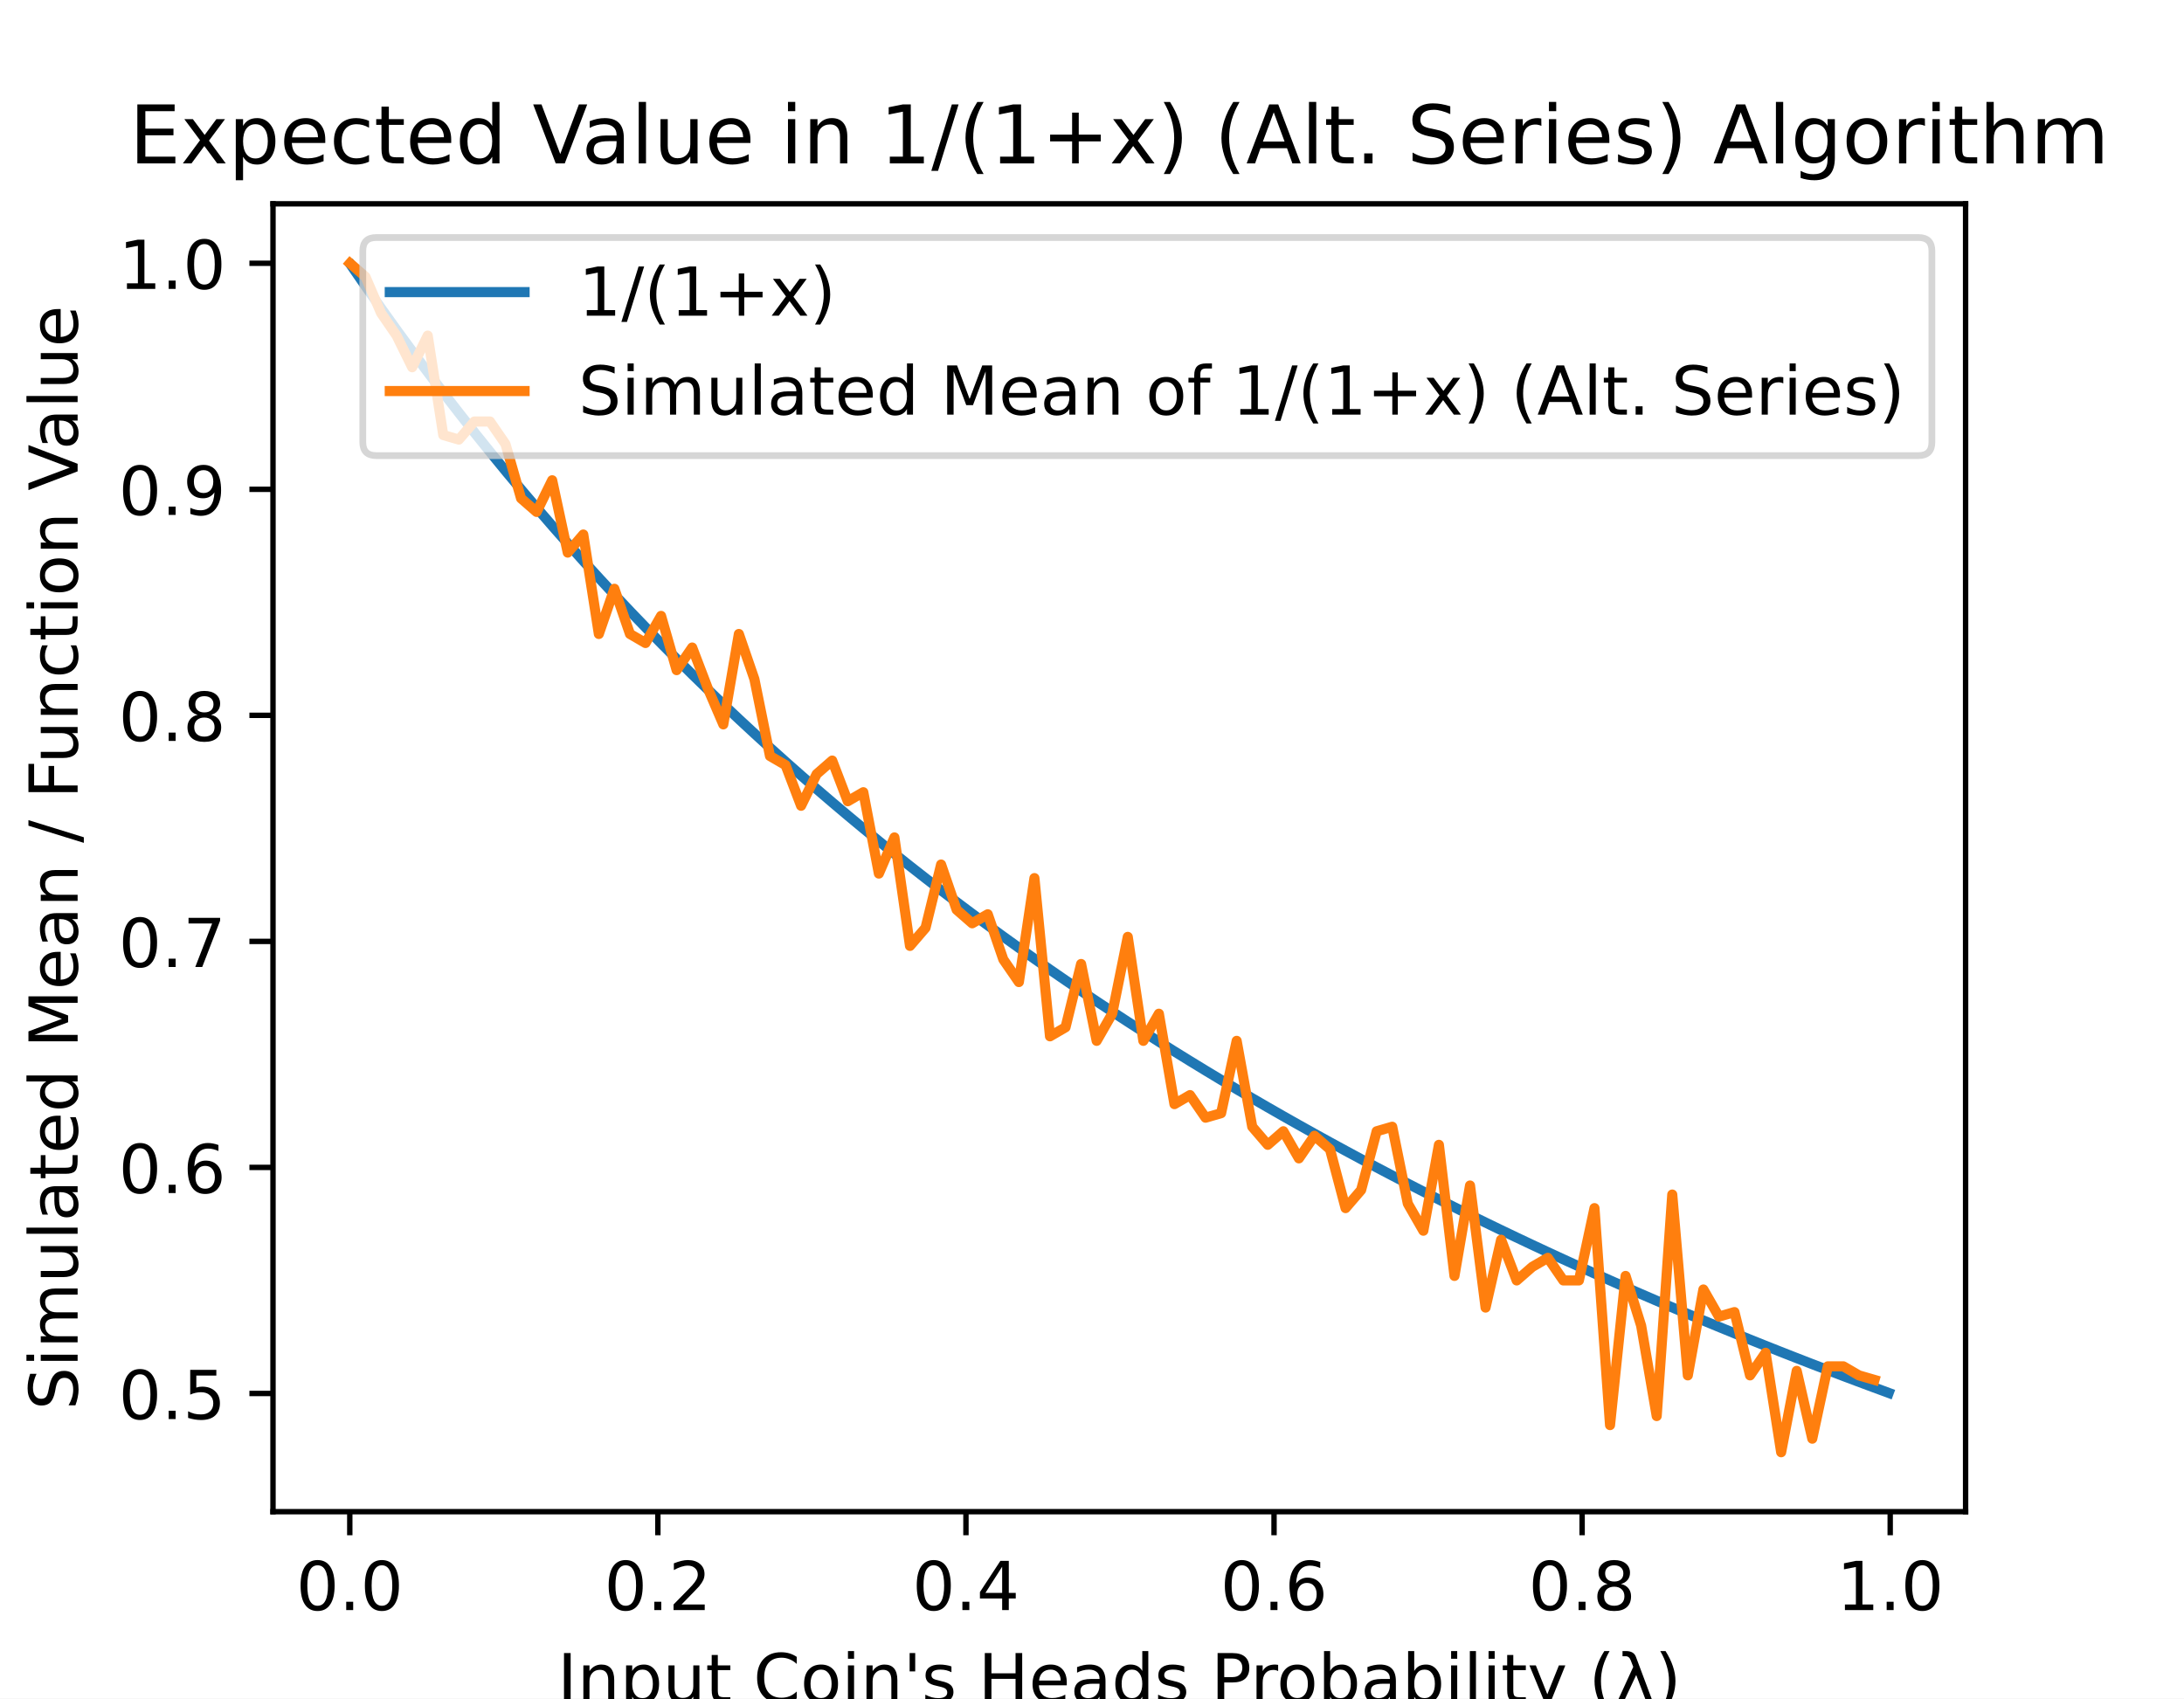
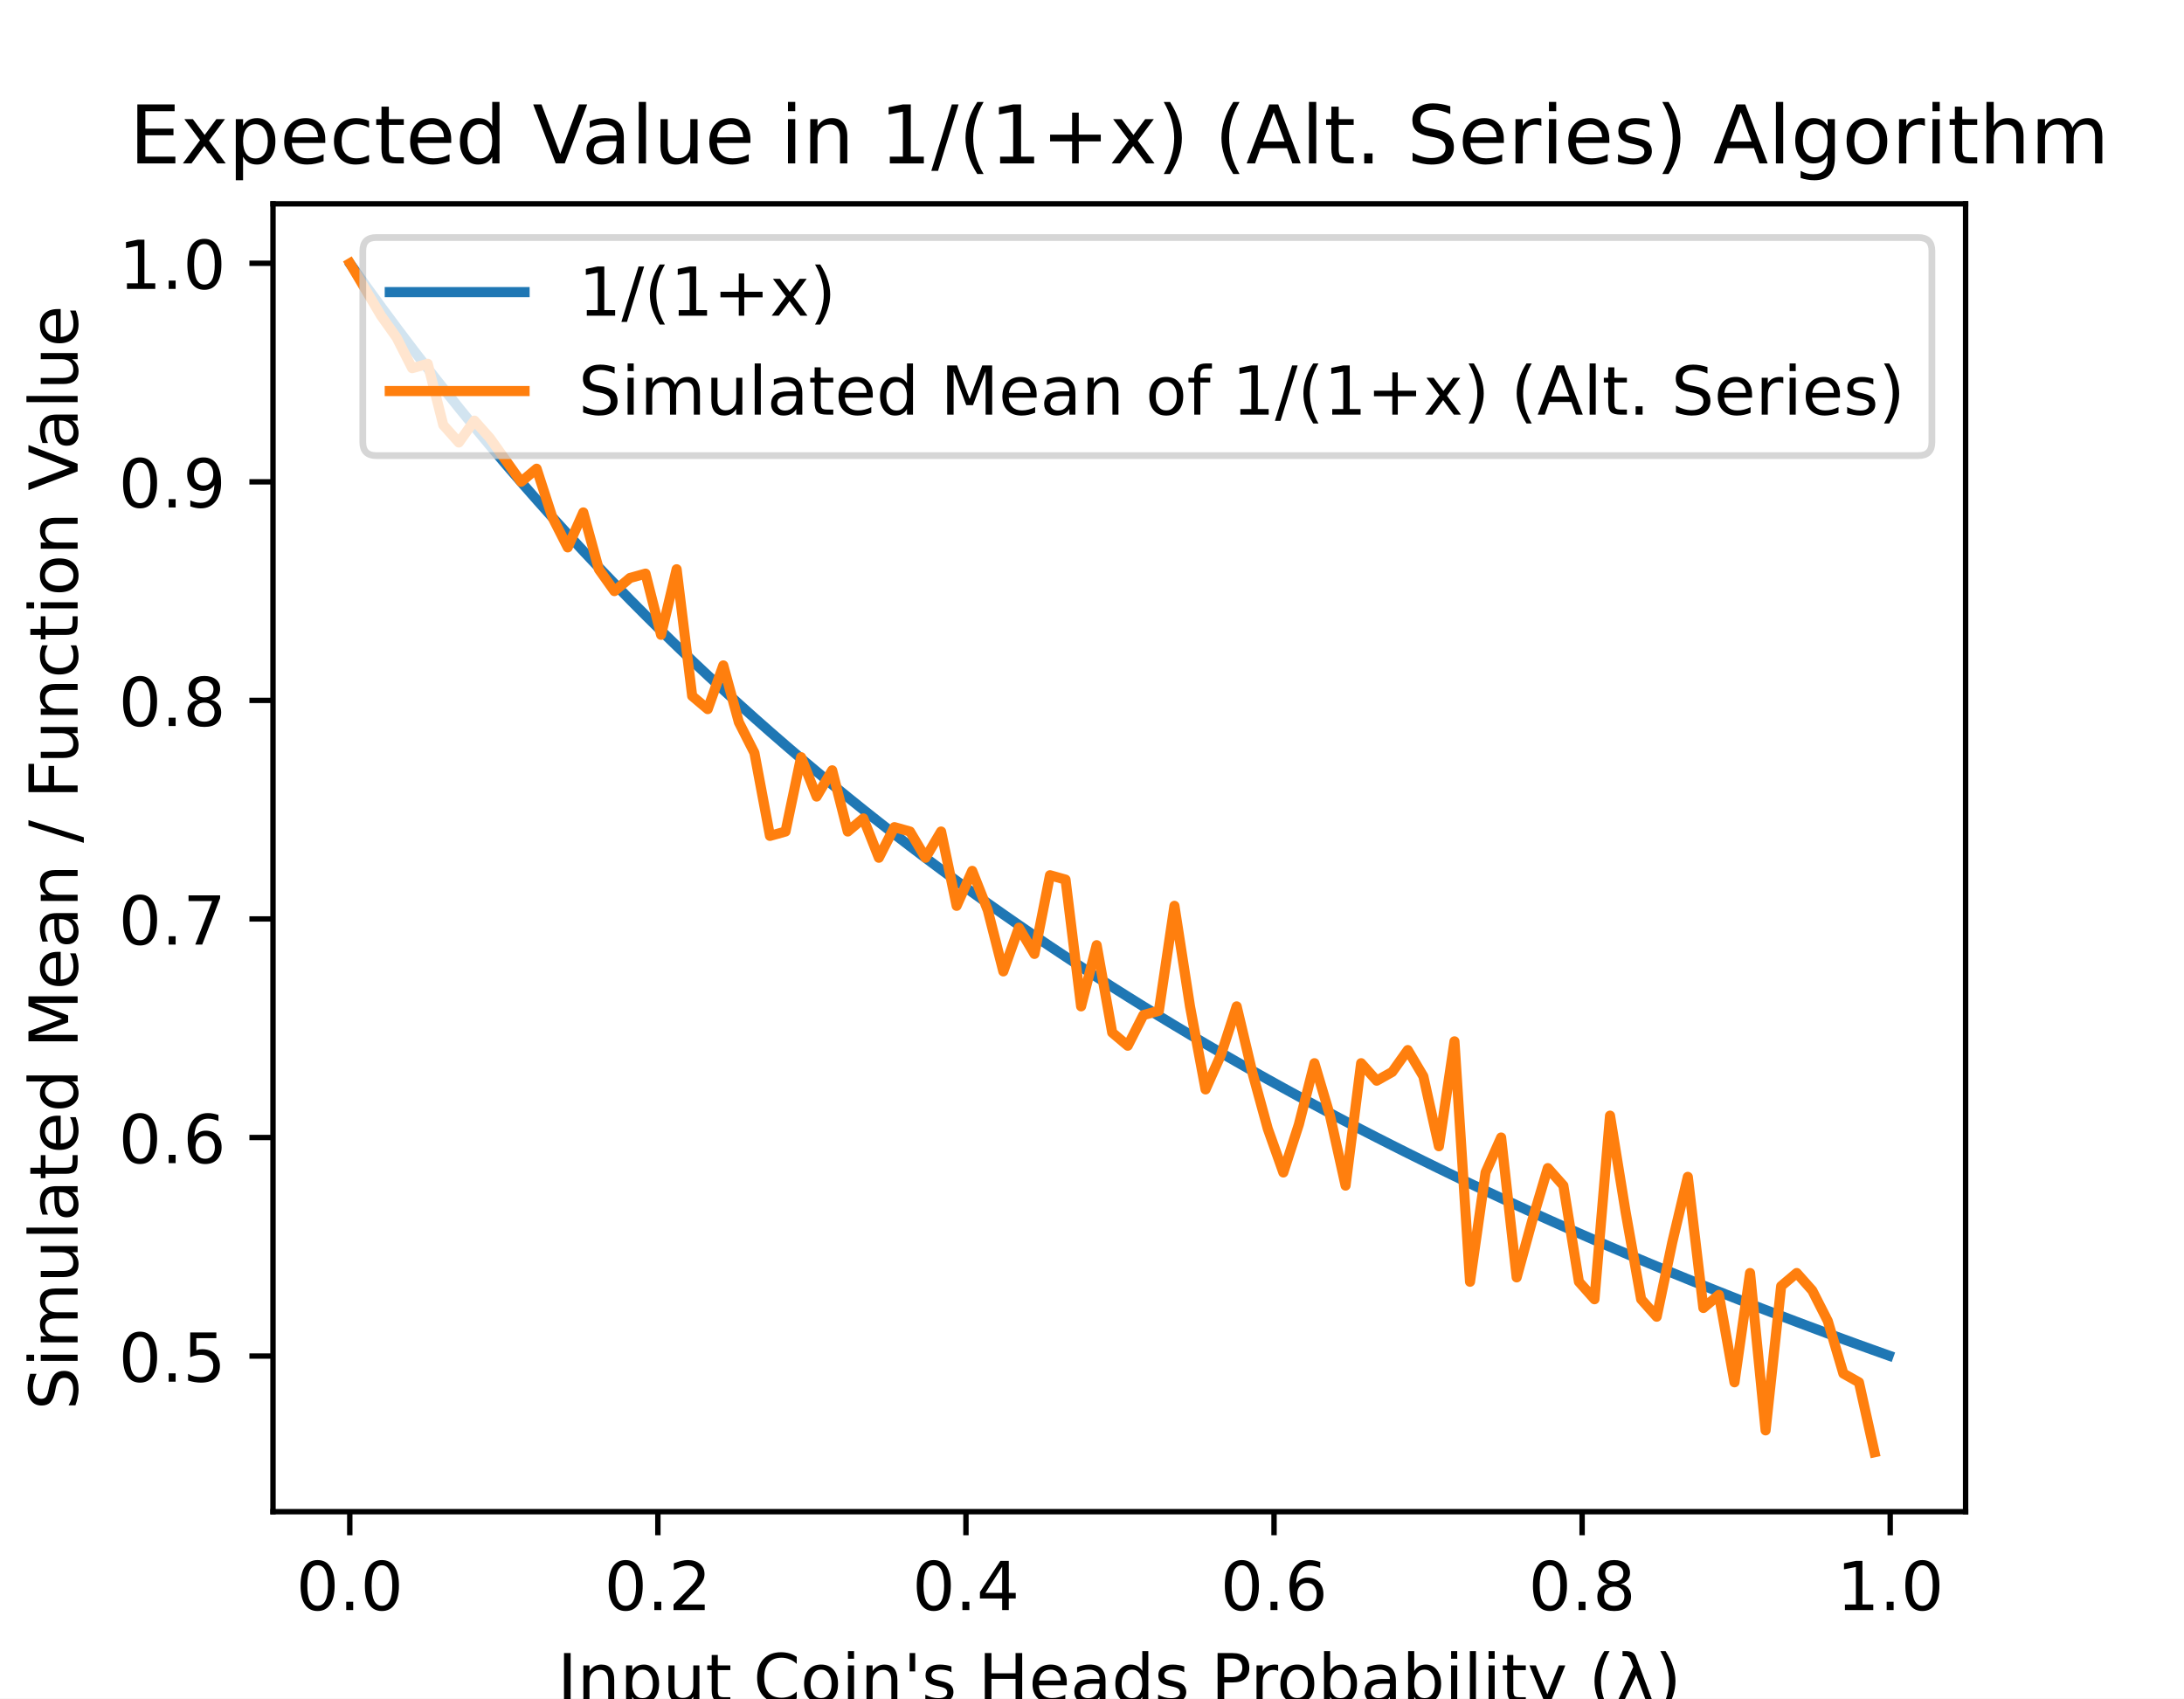
<svg xmlns="http://www.w3.org/2000/svg" xmlns:xlink="http://www.w3.org/1999/xlink" height="252pt" version="1.1" viewBox="0 0 324 252" width="324pt">
  <defs>
    <style type="text/css">
*{stroke-linecap:butt;stroke-linejoin:round;}
  </style>
  </defs>
  <g id="figure_1">
    <g id="patch_1">
      <path d="M 0 252  L 324 252  L 324 0  L 0 0  z " style="fill:#ffffff;" />
    </g>
    <g id="axes_1">
      <g id="patch_2">
        <path d="M 40.5 224.28  L 291.6 224.28  L 291.6 30.24  L 40.5 30.24  z " style="fill:#ffffff;" />
      </g>
      <g id="matplotlib.axis_1">
        <g id="xtick_1">
          <g id="line2d_1">
            <defs>
-               <path d="M 0 0  L 0 3.5  " id="m942b977c68" style="stroke:#000000;stroke-width:0.8;" />
+               <path d="M 0 0  L 0 3.5  " id="m39cf725ebf" style="stroke:#000000;stroke-width:0.8;" />
            </defs>
            <g>
-               <use style="stroke:#000000;stroke-width:0.8;" x="51.891" xlink:href="#m942b977c68" y="224.28" />
+               <use style="stroke:#000000;stroke-width:0.8;" x="51.891" xlink:href="#m39cf725ebf" y="224.28" />
            </g>
          </g>
          <g id="text_1">
            <text style="font-family:DejaVu Sans;font-size:10px;font-style:normal;font-weight:normal;text-anchor:middle;" transform="rotate(-0, 51.89078, 238.8784)" x="51.891" y="238.878">0.0</text>
          </g>
        </g>
        <g id="xtick_2">
          <g id="line2d_2">
            <g>
-               <use style="stroke:#000000;stroke-width:0.8;" x="97.596" xlink:href="#m942b977c68" y="224.28" />
+               <use style="stroke:#000000;stroke-width:0.8;" x="97.596" xlink:href="#m39cf725ebf" y="224.28" />
            </g>
          </g>
          <g id="text_2">
            <text style="font-family:DejaVu Sans;font-size:10px;font-style:normal;font-weight:normal;text-anchor:middle;" transform="rotate(-0, 97.59561, 238.8784)" x="97.596" y="238.878">0.2</text>
          </g>
        </g>
        <g id="xtick_3">
          <g id="line2d_3">
            <g>
-               <use style="stroke:#000000;stroke-width:0.8;" x="143.3" xlink:href="#m942b977c68" y="224.28" />
+               <use style="stroke:#000000;stroke-width:0.8;" x="143.3" xlink:href="#m39cf725ebf" y="224.28" />
            </g>
          </g>
          <g id="text_3">
            <text style="font-family:DejaVu Sans;font-size:10px;font-style:normal;font-weight:normal;text-anchor:middle;" transform="rotate(-0, 143.3004, 238.8784)" x="143.3" y="238.878">0.4</text>
          </g>
        </g>
        <g id="xtick_4">
          <g id="line2d_4">
            <g>
-               <use style="stroke:#000000;stroke-width:0.8;" x="189.005" xlink:href="#m942b977c68" y="224.28" />
+               <use style="stroke:#000000;stroke-width:0.8;" x="189.005" xlink:href="#m39cf725ebf" y="224.28" />
            </g>
          </g>
          <g id="text_4">
            <text style="font-family:DejaVu Sans;font-size:10px;font-style:normal;font-weight:normal;text-anchor:middle;" transform="rotate(-0, 189.0052, 238.8784)" x="189.005" y="238.878">0.6</text>
          </g>
        </g>
        <g id="xtick_5">
          <g id="line2d_5">
            <g>
-               <use style="stroke:#000000;stroke-width:0.8;" x="234.71" xlink:href="#m942b977c68" y="224.28" />
+               <use style="stroke:#000000;stroke-width:0.8;" x="234.71" xlink:href="#m39cf725ebf" y="224.28" />
            </g>
          </g>
          <g id="text_5">
            <text style="font-family:DejaVu Sans;font-size:10px;font-style:normal;font-weight:normal;text-anchor:middle;" transform="rotate(-0, 234.7101, 238.8784)" x="234.71" y="238.878">0.8</text>
          </g>
        </g>
        <g id="xtick_6">
          <g id="line2d_6">
            <g>
-               <use style="stroke:#000000;stroke-width:0.8;" x="280.415" xlink:href="#m942b977c68" y="224.28" />
+               <use style="stroke:#000000;stroke-width:0.8;" x="280.415" xlink:href="#m39cf725ebf" y="224.28" />
            </g>
          </g>
          <g id="text_6">
            <text style="font-family:DejaVu Sans;font-size:10px;font-style:normal;font-weight:normal;text-anchor:middle;" transform="rotate(-0, 280.4149, 238.8784)" x="280.415" y="238.878">1.0</text>
          </g>
        </g>
        <g id="text_7">
          <text style="font-family:DejaVu Sans;font-size:10px;font-style:normal;font-weight:normal;text-anchor:middle;" transform="rotate(-0, 166.05, 252.5566)" x="166.05" y="252.557">Input Coin's Heads Probability (λ)</text>
        </g>
      </g>
      <g id="matplotlib.axis_2">
        <g id="ytick_1">
          <g id="line2d_7">
            <defs>
-               <path d="M 0 0  L -3.5 0  " id="mfb50e01592" style="stroke:#000000;stroke-width:0.8;" />
+               <path d="M 0 0  L -3.5 0  " id="mc6877cc910" style="stroke:#000000;stroke-width:0.8;" />
            </defs>
            <g>
-               <use style="stroke:#000000;stroke-width:0.8;" x="40.5" xlink:href="#mfb50e01592" y="206.741" />
+               <use style="stroke:#000000;stroke-width:0.8;" x="40.5" xlink:href="#mc6877cc910" y="201.192" />
            </g>
          </g>
          <g id="text_8">
-             <text style="font-family:DejaVu Sans;font-size:10px;font-style:normal;font-weight:normal;text-anchor:end;" transform="rotate(-0, 33.5, 210.5398)" x="33.5" y="210.54">0.5</text>
+             <text style="font-family:DejaVu Sans;font-size:10px;font-style:normal;font-weight:normal;text-anchor:end;" transform="rotate(-0, 33.5, 204.9916)" x="33.5" y="204.992">0.5</text>
          </g>
        </g>
        <g id="ytick_2">
          <g id="line2d_8">
            <g>
-               <use style="stroke:#000000;stroke-width:0.8;" x="40.5" xlink:href="#mfb50e01592" y="173.204" />
+               <use style="stroke:#000000;stroke-width:0.8;" x="40.5" xlink:href="#mc6877cc910" y="168.766" />
            </g>
          </g>
          <g id="text_9">
-             <text style="font-family:DejaVu Sans;font-size:10px;font-style:normal;font-weight:normal;text-anchor:end;" transform="rotate(-0, 33.5, 177.0037)" x="33.5" y="177.004">0.6</text>
+             <text style="font-family:DejaVu Sans;font-size:10px;font-style:normal;font-weight:normal;text-anchor:end;" transform="rotate(-0, 33.5, 172.5651)" x="33.5" y="172.565">0.6</text>
          </g>
        </g>
        <g id="ytick_3">
          <g id="line2d_9">
            <g>
-               <use style="stroke:#000000;stroke-width:0.8;" x="40.5" xlink:href="#mfb50e01592" y="139.668" />
+               <use style="stroke:#000000;stroke-width:0.8;" x="40.5" xlink:href="#mc6877cc910" y="136.339" />
            </g>
          </g>
          <g id="text_10">
-             <text style="font-family:DejaVu Sans;font-size:10px;font-style:normal;font-weight:normal;text-anchor:end;" transform="rotate(-0, 33.5, 143.4676)" x="33.5" y="143.468">0.7</text>
+             <text style="font-family:DejaVu Sans;font-size:10px;font-style:normal;font-weight:normal;text-anchor:end;" transform="rotate(-0, 33.5, 140.1386)" x="33.5" y="140.139">0.7</text>
          </g>
        </g>
        <g id="ytick_4">
          <g id="line2d_10">
            <g>
-               <use style="stroke:#000000;stroke-width:0.8;" x="40.5" xlink:href="#mfb50e01592" y="106.132" />
+               <use style="stroke:#000000;stroke-width:0.8;" x="40.5" xlink:href="#mc6877cc910" y="103.913" />
            </g>
          </g>
          <g id="text_11">
-             <text style="font-family:DejaVu Sans;font-size:10px;font-style:normal;font-weight:normal;text-anchor:end;" transform="rotate(-0, 33.5, 109.9315)" x="33.5" y="109.931">0.8</text>
+             <text style="font-family:DejaVu Sans;font-size:10px;font-style:normal;font-weight:normal;text-anchor:end;" transform="rotate(-0, 33.5, 107.7122)" x="33.5" y="107.712">0.8</text>
          </g>
        </g>
        <g id="ytick_5">
          <g id="line2d_11">
            <g>
-               <use style="stroke:#000000;stroke-width:0.8;" x="40.5" xlink:href="#mfb50e01592" y="72.596" />
+               <use style="stroke:#000000;stroke-width:0.8;" x="40.5" xlink:href="#mc6877cc910" y="71.486" />
            </g>
          </g>
          <g id="text_12">
-             <text style="font-family:DejaVu Sans;font-size:10px;font-style:normal;font-weight:normal;text-anchor:end;" transform="rotate(-0, 33.5, 76.39534)" x="33.5" y="76.395">0.9</text>
+             <text style="font-family:DejaVu Sans;font-size:10px;font-style:normal;font-weight:normal;text-anchor:end;" transform="rotate(-0, 33.5, 75.28569)" x="33.5" y="75.286">0.9</text>
          </g>
        </g>
        <g id="ytick_6">
          <g id="line2d_12">
            <g>
-               <use style="stroke:#000000;stroke-width:0.8;" x="40.5" xlink:href="#mfb50e01592" y="39.06" />
+               <use style="stroke:#000000;stroke-width:0.8;" x="40.5" xlink:href="#mc6877cc910" y="39.06" />
            </g>
          </g>
          <g id="text_13">
            <text style="font-family:DejaVu Sans;font-size:10px;font-style:normal;font-weight:normal;text-anchor:end;" transform="rotate(-0, 33.5, 42.85922)" x="33.5" y="42.859">1.0</text>
          </g>
        </g>
        <g id="text_14">
          <text style="font-family:DejaVu Sans;font-size:10px;font-style:normal;font-weight:normal;text-anchor:middle;" transform="rotate(-90, 11.51719, 127.26)" x="11.517" y="127.26">Simulated Mean / Function Value</text>
        </g>
      </g>
      <g id="line2d_13">
-         <path clip-path="url(#p656959b75b)" d="M 52.119 39.395  L 54.423 42.735  L 56.727 46.01  L 59.03 49.22  L 61.334 52.368  L 63.638 55.456  L 65.942 58.485  L 68.245 61.457  L 70.549 64.374  L 72.853 67.237  L 75.156 70.048  L 77.46 72.807  L 79.764 75.517  L 82.068 78.179  L 84.371 80.794  L 86.675 83.363  L 88.979 85.887  L 91.282 88.368  L 93.586 90.807  L 95.89 93.204  L 98.193 95.561  L 100.497 97.88  L 102.801 100.159  L 105.105 102.402  L 107.408 104.608  L 109.712 106.779  L 112.016 108.915  L 114.319 111.017  L 116.623 113.086  L 118.927 115.123  L 121.231 117.129  L 123.534 119.103  L 125.838 121.048  L 128.142 122.963  L 130.445 124.85  L 132.749 126.708  L 135.053 128.539  L 137.356 130.343  L 139.66 132.121  L 141.964 133.873  L 144.268 135.599  L 146.571 137.302  L 148.875 138.98  L 151.179 140.634  L 153.482 142.266  L 155.786 143.875  L 158.09 145.462  L 160.394 147.027  L 162.697 148.57  L 165.001 150.093  L 167.305 151.596  L 169.608 153.078  L 171.912 154.541  L 174.216 155.985  L 176.52 157.41  L 178.823 158.816  L 181.127 160.205  L 183.431 161.575  L 185.734 162.929  L 188.038 164.265  L 190.342 165.584  L 192.645 166.887  L 194.949 168.173  L 197.253 169.444  L 199.557 170.699  L 201.86 171.939  L 204.164 173.164  L 206.468 174.374  L 208.771 175.57  L 211.075 176.752  L 213.379 177.919  L 215.683 179.073  L 217.986 180.214  L 220.29 181.341  L 222.594 182.455  L 224.897 183.556  L 227.201 184.645  L 229.505 185.722  L 231.809 186.786  L 234.112 187.838  L 236.416 188.879  L 238.72 189.908  L 241.023 190.926  L 243.327 191.932  L 245.631 192.928  L 247.934 193.913  L 250.238 194.887  L 252.542 195.851  L 254.846 196.804  L 257.149 197.747  L 259.453 198.68  L 261.757 199.604  L 264.06 200.518  L 266.364 201.422  L 268.668 202.317  L 270.972 203.203  L 273.275 204.08  L 275.579 204.947  L 277.883 205.806  L 280.186 206.657  " style="fill:none;stroke:#1f77b4;stroke-linecap:square;stroke-width:1.5;" />
+         <path clip-path="url(#p68649d2c55)" d="M 52.119 39.384  L 54.423 42.614  L 56.727 45.78  L 59.03 48.884  L 61.334 51.928  L 63.638 54.914  L 65.942 57.843  L 68.245 60.716  L 70.549 63.537  L 72.853 66.305  L 75.156 69.022  L 77.46 71.691  L 79.764 74.311  L 82.068 76.885  L 84.371 79.413  L 86.675 81.897  L 88.979 84.338  L 91.282 86.737  L 93.586 89.095  L 95.89 91.413  L 98.193 93.692  L 100.497 95.933  L 102.801 98.138  L 105.105 100.306  L 107.408 102.439  L 109.712 104.538  L 112.016 106.604  L 114.319 108.636  L 116.623 110.637  L 118.927 112.607  L 121.231 114.546  L 123.534 116.455  L 125.838 118.335  L 128.142 120.187  L 130.445 122.011  L 132.749 123.808  L 135.053 125.578  L 137.356 127.322  L 139.66 129.041  L 141.964 130.735  L 144.268 132.405  L 146.571 134.051  L 148.875 135.674  L 151.179 137.274  L 153.482 138.851  L 155.786 140.407  L 158.09 141.941  L 160.394 143.454  L 162.697 144.947  L 165.001 146.419  L 167.305 147.872  L 169.608 149.306  L 171.912 150.72  L 174.216 152.116  L 176.52 153.494  L 178.823 154.854  L 181.127 156.196  L 183.431 157.522  L 185.734 158.83  L 188.038 160.122  L 190.342 161.397  L 192.645 162.657  L 194.949 163.901  L 197.253 165.13  L 199.557 166.344  L 201.86 167.543  L 204.164 168.727  L 206.468 169.897  L 208.771 171.053  L 211.075 172.196  L 213.379 173.325  L 215.683 174.44  L 217.986 175.543  L 220.29 176.633  L 222.594 177.71  L 224.897 178.775  L 227.201 179.828  L 229.505 180.869  L 231.809 181.898  L 234.112 182.915  L 236.416 183.922  L 238.72 184.917  L 241.023 185.901  L 243.327 186.874  L 245.631 187.837  L 247.934 188.789  L 250.238 189.731  L 252.542 190.663  L 254.846 191.584  L 257.149 192.497  L 259.453 193.399  L 261.757 194.292  L 264.06 195.175  L 266.364 196.05  L 268.668 196.915  L 270.972 197.772  L 273.275 198.619  L 275.579 199.459  L 277.883 200.289  L 280.186 201.111  " style="fill:none;stroke:#1f77b4;stroke-linecap:square;stroke-width:1.5;" />
      </g>
      <g id="line2d_14">
-         <path clip-path="url(#p656959b75b)" d="M 51.914 39.06  L 54.221 41.072  L 56.529 46.438  L 58.837 49.792  L 61.145 54.487  L 63.453 49.792  L 65.761 64.547  L 68.069 65.218  L 70.377 62.535  L 72.684 62.535  L 74.992 65.889  L 77.3 73.938  L 79.608 75.95  L 81.916 71.255  L 84.224 81.986  L 86.532 79.303  L 88.839 94.059  L 91.147 87.352  L 93.455 94.059  L 95.763 95.401  L 98.071 91.376  L 100.379 99.425  L 102.687 96.071  L 104.994 102.108  L 107.302 107.474  L 109.61 94.059  L 111.918 100.766  L 114.226 112.169  L 116.534 113.51  L 118.842 119.547  L 121.15 114.852  L 123.457 112.839  L 125.765 118.876  L 128.073 117.535  L 130.381 129.608  L 132.689 124.242  L 134.997 140.339  L 137.305 137.656  L 139.612 128.266  L 141.92 134.973  L 144.228 136.985  L 146.536 135.644  L 148.844 142.351  L 151.152 145.705  L 153.46 130.278  L 155.767 153.754  L 158.075 152.412  L 160.383 143.022  L 162.691 154.424  L 164.999 150.4  L 167.307 138.998  L 169.615 154.424  L 171.922 150.4  L 174.23 163.814  L 176.538 162.473  L 178.846 165.827  L 181.154 165.156  L 183.462 154.424  L 185.77 167.168  L 188.078 169.851  L 190.385 167.839  L 192.693 171.863  L 195.001 168.509  L 197.309 170.522  L 199.617 179.241  L 201.925 176.558  L 204.233 167.839  L 206.54 167.168  L 208.848 178.57  L 211.156 182.595  L 213.464 169.851  L 215.772 189.302  L 218.08 175.887  L 220.388 193.997  L 222.695 183.936  L 225.003 189.973  L 227.311 187.96  L 229.619 186.619  L 231.927 189.973  L 234.235 189.973  L 236.543 179.241  L 238.851 211.436  L 241.158 189.302  L 243.466 196.68  L 245.774 210.094  L 248.082 177.229  L 250.39 204.058  L 252.698 191.314  L 255.006 195.338  L 257.313 194.668  L 259.621 204.058  L 261.929 200.704  L 264.237 215.46  L 266.545 203.387  L 268.853 213.448  L 271.161 202.716  L 273.468 202.716  L 275.776 204.058  L 278.084 204.728  " style="fill:none;stroke:#ff7f0e;stroke-linecap:square;stroke-width:1.5;" />
+         <path clip-path="url(#p68649d2c55)" d="M 51.914 39.06  L 54.221 42.951  L 56.529 46.842  L 58.837 50.085  L 61.145 54.625  L 63.453 53.976  L 65.761 63.056  L 68.069 65.65  L 70.377 62.407  L 72.684 65.001  L 74.992 68.244  L 77.3 71.486  L 79.608 69.541  L 81.916 76.675  L 84.224 81.214  L 86.532 76.026  L 88.839 84.457  L 91.147 87.7  L 93.455 85.754  L 95.763 85.106  L 98.071 94.185  L 100.379 84.457  L 102.687 103.264  L 104.994 105.21  L 107.302 98.725  L 109.61 107.156  L 111.918 111.695  L 114.226 124.017  L 116.534 123.369  L 118.842 112.344  L 121.15 118.181  L 123.457 114.289  L 125.765 123.369  L 128.073 121.423  L 130.381 127.26  L 132.689 122.72  L 134.997 123.369  L 137.305 127.26  L 139.612 123.369  L 141.92 134.394  L 144.228 129.206  L 146.536 135.042  L 148.844 144.122  L 151.152 137.636  L 153.46 141.528  L 155.767 129.854  L 158.075 130.503  L 160.383 149.31  L 162.691 140.231  L 164.999 153.201  L 167.307 155.147  L 169.615 150.607  L 171.922 149.959  L 174.23 134.394  L 176.538 149.31  L 178.846 161.632  L 181.154 156.444  L 183.462 149.31  L 185.77 159.038  L 188.078 167.469  L 190.385 173.954  L 192.693 166.82  L 195.001 157.741  L 197.309 165.523  L 199.617 175.9  L 201.925 157.741  L 204.233 160.335  L 206.54 159.038  L 208.848 155.795  L 211.156 159.686  L 213.464 170.063  L 215.772 154.498  L 218.08 190.167  L 220.388 173.954  L 222.695 168.766  L 225.003 189.519  L 227.311 181.088  L 229.619 173.306  L 231.927 175.9  L 234.235 190.167  L 236.543 192.761  L 238.851 165.523  L 241.158 179.791  L 243.466 192.761  L 245.774 195.356  L 248.082 184.331  L 250.39 174.603  L 252.698 194.059  L 255.006 192.113  L 257.313 205.084  L 259.621 188.87  L 261.929 212.217  L 264.237 190.816  L 266.545 188.87  L 268.853 191.464  L 271.161 196.004  L 273.468 203.786  L 275.776 205.084  L 278.084 215.46  " style="fill:none;stroke:#ff7f0e;stroke-linecap:square;stroke-width:1.5;" />
      </g>
      <g id="patch_3">
        <path d="M 40.5 224.28  L 40.5 30.24  " style="fill:none;stroke:#000000;stroke-linecap:square;stroke-linejoin:miter;stroke-width:0.8;" />
      </g>
      <g id="patch_4">
        <path d="M 291.6 224.28  L 291.6 30.24  " style="fill:none;stroke:#000000;stroke-linecap:square;stroke-linejoin:miter;stroke-width:0.8;" />
      </g>
      <g id="patch_5">
        <path d="M 40.5 224.28  L 291.6 224.28  " style="fill:none;stroke:#000000;stroke-linecap:square;stroke-linejoin:miter;stroke-width:0.8;" />
      </g>
      <g id="patch_6">
        <path d="M 40.5 30.24  L 291.6 30.24  " style="fill:none;stroke:#000000;stroke-linecap:square;stroke-linejoin:miter;stroke-width:0.8;" />
      </g>
      <g id="text_15">
        <text style="font-family:DejaVu Sans;font-size:12px;font-style:normal;font-weight:normal;text-anchor:middle;" transform="rotate(-0, 166.05, 24.24)" x="166.05" y="24.24">Expected Value in 1/(1+x) (Alt. Series) Algorithm</text>
      </g>
      <g id="legend_1">
        <g id="patch_7">
          <path d="M 55.822 67.596  L 284.6 67.596  Q 286.6 67.596 286.6 65.596  L 286.6 37.24  Q 286.6 35.24 284.6 35.24  L 55.822 35.24  Q 53.822 35.24 53.822 37.24  L 53.822 65.596  Q 53.822 67.596 55.822 67.596  z " style="fill:#ffffff;opacity:0.8;stroke:#cccccc;stroke-linejoin:miter;" />
        </g>
        <g id="line2d_15">
          <path d="M 57.822 43.338  L 77.822 43.338  " style="fill:none;stroke:#1f77b4;stroke-linecap:square;stroke-width:1.5;" />
        </g>
        <g id="line2d_16" />
        <g id="text_16">
          <text style="font-family:DejaVu Sans;font-size:10px;font-style:normal;font-weight:normal;text-anchor:start;" transform="rotate(-0, 85.82188, 46.83844)" x="85.822" y="46.838">1/(1+x)</text>
        </g>
        <g id="line2d_17">
          <path d="M 57.822 58.017  L 77.822 58.017  " style="fill:none;stroke:#ff7f0e;stroke-linecap:square;stroke-width:1.5;" />
        </g>
        <g id="line2d_18" />
        <g id="text_17">
          <text style="font-family:DejaVu Sans;font-size:10px;font-style:normal;font-weight:normal;text-anchor:start;" transform="rotate(-0, 85.82188, 61.51656)" x="85.822" y="61.517">Simulated Mean of 1/(1+x) (Alt. Series)</text>
        </g>
      </g>
    </g>
  </g>
  <defs>
-     <clipPath id="p656959b75b">
+     <clipPath id="p68649d2c55">
      <rect height="194.04" width="251.1" x="40.5" y="30.24" />
    </clipPath>
  </defs>
</svg>
